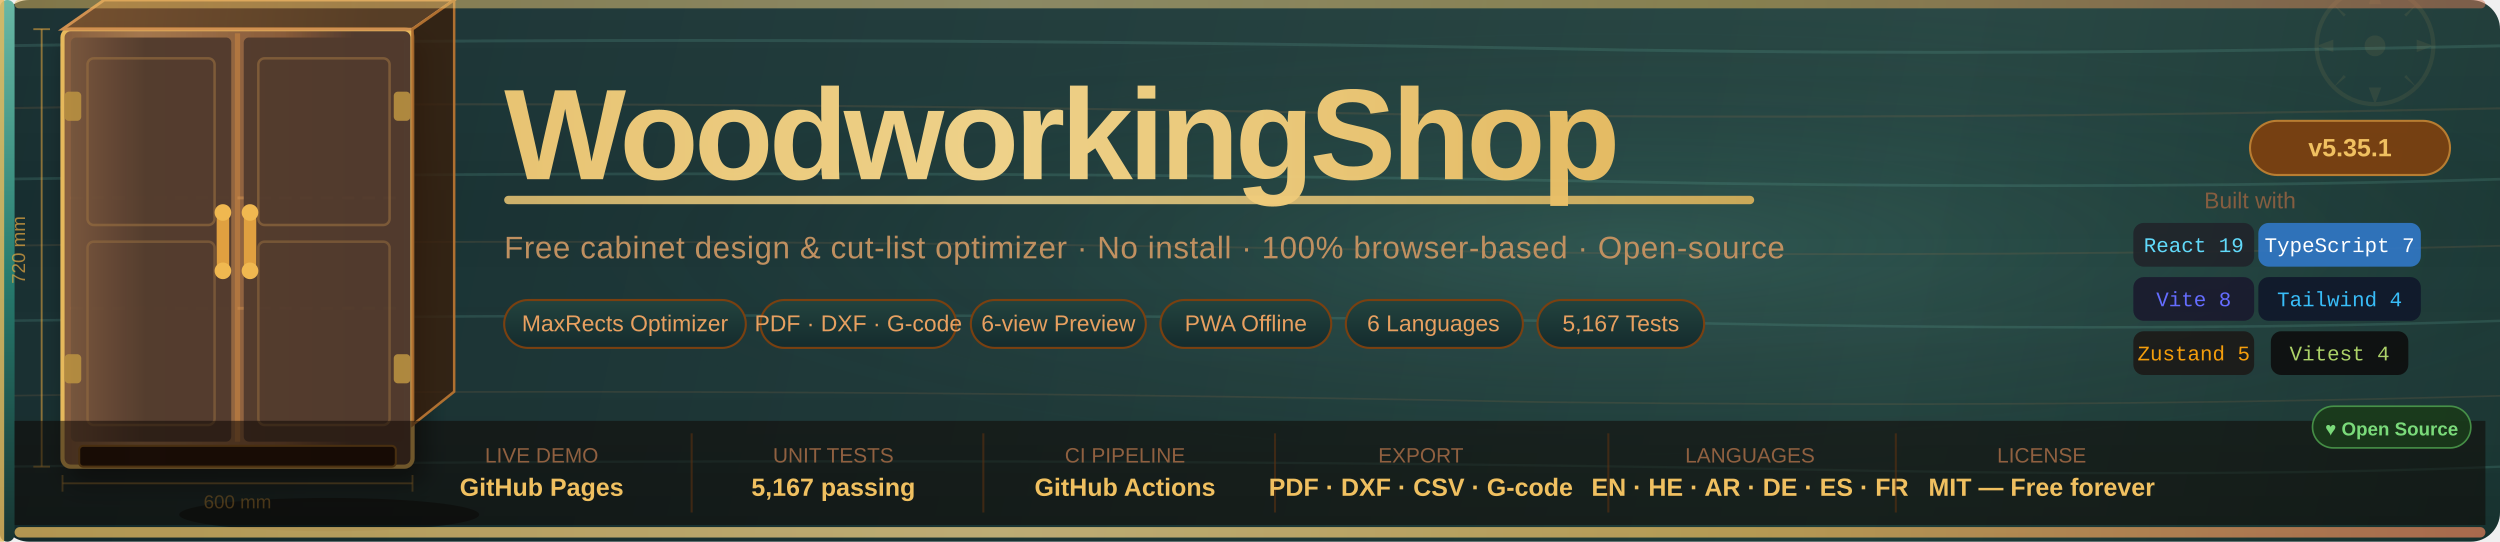
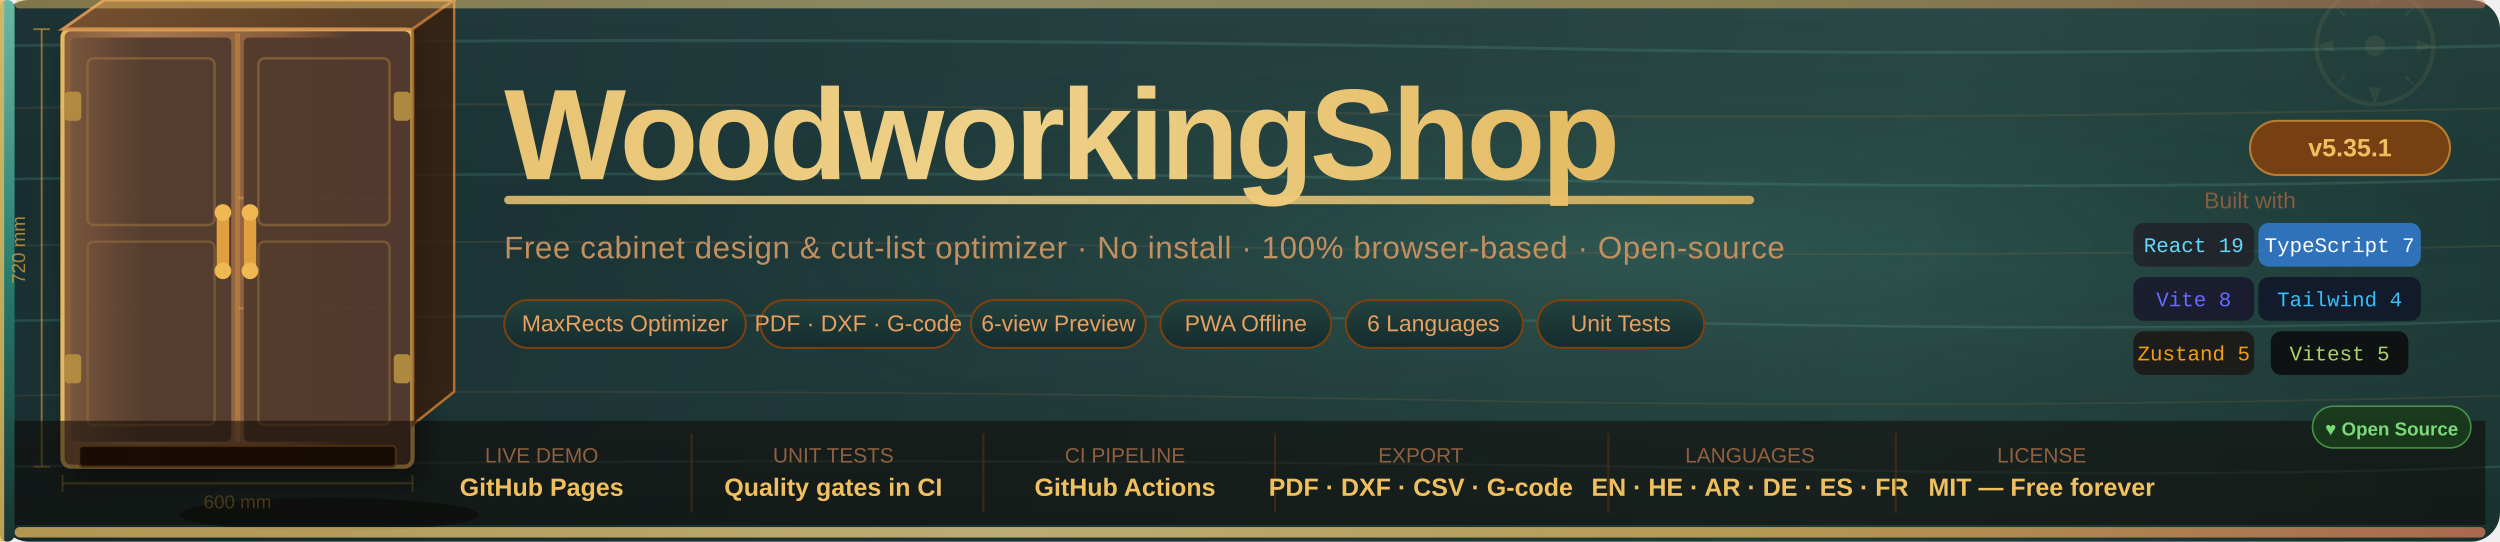
<svg xmlns="http://www.w3.org/2000/svg" viewBox="0 0 1200 260" width="1200" height="260" role="img" aria-labelledby="banner-title banner-description">
  <defs>
    <linearGradient id="bg" x1="0" y1="0" x2="1200" y2="260" gradientUnits="userSpaceOnUse">
      <stop offset="0%" stop-color="#142b2d" />
      <stop offset="35%" stop-color="#1a3535" />
      <stop offset="75%" stop-color="#21413d" />
      <stop offset="100%" stop-color="#183532" />
    </linearGradient>
    <linearGradient id="amber" x1="0" y1="0" x2="1200" y2="0" gradientUnits="userSpaceOnUse">
      <stop offset="0%" stop-color="#e6b95c" />
      <stop offset="40%" stop-color="#f2d48b" />
      <stop offset="70%" stop-color="#e6b95c" />
      <stop offset="100%" stop-color="#d77a57" />
    </linearGradient>
    <linearGradient id="acV" x1="0" y1="0" x2="0" y2="260" gradientUnits="userSpaceOnUse">
      <stop offset="0%" stop-color="#69b8a5" />
      <stop offset="50%" stop-color="#277d70" />
      <stop offset="100%" stop-color="#183532" />
    </linearGradient>
    <linearGradient id="cabFace" x1="0" y1="0" x2="170" y2="0" gradientUnits="userSpaceOnUse">
      <stop offset="0%" stop-color="#704b31" />
      <stop offset="40%" stop-color="#a4774e" />
      <stop offset="80%" stop-color="#895c3a" />
      <stop offset="100%" stop-color="#513a2d" />
    </linearGradient>
    <linearGradient id="door" x1="0" y1="0" x2="70" y2="0" gradientUnits="userSpaceOnUse">
      <stop offset="0%" stop-color="#513a2d" />
      <stop offset="45%" stop-color="#79573d" />
      <stop offset="100%" stop-color="#513a2d" />
    </linearGradient>
    <linearGradient id="isoTop" x1="0" y1="0" x2="180" y2="20" gradientUnits="userSpaceOnUse">
      <stop offset="0%" stop-color="#9a6030" />
      <stop offset="100%" stop-color="#6a4020" />
    </linearGradient>
    <radialGradient id="textGlow" cx="65%" cy="45%" r="45%" gradientUnits="objectBoundingBox">
      <stop offset="0%" stop-color="#69b8a5" stop-opacity="0.18" />
      <stop offset="100%" stop-color="#142b2d" stop-opacity="0" />
    </radialGradient>
    <linearGradient id="shine" x1="0" y1="0" x2="0" y2="1">
      <stop offset="0%" stop-color="#ffffff" stop-opacity="0.04" />
      <stop offset="40%" stop-color="#ffffff" stop-opacity="0.01" />
      <stop offset="100%" stop-color="#000000" stop-opacity="0.08" />
    </linearGradient>
    <linearGradient id="pillBg" x1="0" y1="0" x2="0" y2="1">
      <stop offset="0%" stop-color="#23433e" />
      <stop offset="100%" stop-color="#142b2d" />
    </linearGradient>
    <clipPath id="rounded">
      <rect width="1200" height="260" rx="14" />
    </clipPath>
    <filter id="cabShadow" x="-10%" y="-5%" width="130%" height="120%">
      <feDropShadow dx="4" dy="6" stdDeviation="6" flood-color="#000" flood-opacity="0.5" />
    </filter>
  </defs>
  <rect width="1200" height="260" fill="url(#bg)" rx="14" />
  <rect width="1200" height="260" fill="url(#textGlow)" rx="14" />
  <rect width="1200" height="260" fill="url(#shine)" rx="14" />
  <g clip-path="url(#rounded)" opacity="0.18">
    <path d="M0,22  Q380,16  780,24  Q980,27  1200,22" stroke="#69b8a5" stroke-width="1.4" fill="none" />
    <path d="M0,52  Q280,47  680,55  Q920,58  1200,52" stroke="#9b7048" stroke-width="1.0" fill="none" />
    <path d="M0,86  Q420,80  820,88  Q1040,91  1200,86" stroke="#69b8a5" stroke-width="1.3" fill="none" />
    <path d="M0,118 Q320,113 720,121 Q970,124 1200,118" stroke="#9b7048" stroke-width="0.9" fill="none" />
    <path d="M0,154 Q460,148 860,156 Q1060,159 1200,154" stroke="#69b8a5" stroke-width="1.2" fill="none" />
    <path d="M0,190 Q340,185 740,193 Q990,196 1200,190" stroke="#9b7048" stroke-width="0.8" fill="none" />
    <path d="M0,224 Q500,218 900,226 Q1080,229 1200,224" stroke="#69b8a5" stroke-width="1.1" fill="none" />
  </g>
  <rect x="0" y="0" width="7" height="260" fill="url(#acV)" rx="3.5" />
  <rect x="0" y="0" width="2" height="260" fill="#e6b95c" opacity="0.8" />
  <ellipse cx="158" cy="247" rx="72" ry="8" fill="#000" opacity="0.45" />
  <rect x="30" y="14" width="168" height="210" rx="4" fill="url(#cabFace)" stroke="#e6b95c" stroke-width="2" filter="url(#cabShadow)" />
  <polygon points="30,14 198,14 218,0 50,0" fill="url(#isoTop)" fill-opacity="0.75" stroke="#d09050" stroke-width="1.4" />
  <polygon points="198,14 218,0 218,188 198,204" fill="#3a1e0a" fill-opacity="0.75" stroke="#b07030" stroke-width="1.2" />
  <rect x="38" y="214" width="152" height="10" rx="2" fill="#1e0e04" stroke="#906020" stroke-width="1" opacity="0.95" />
  <line x1="114" y1="16" x2="114" y2="212" stroke="#c08040" stroke-width="2.5" opacity="0.65" />
  <line x1="34" y1="95" x2="194" y2="95" stroke="#d09050" stroke-width="1.4" stroke-dasharray="6,4" opacity="0.55" />
  <line x1="34" y1="148" x2="194" y2="148" stroke="#d09050" stroke-width="1.4" stroke-dasharray="6,4" opacity="0.45" />
  <rect x="34" y="18" width="77" height="194" rx="2.5" fill="url(#door)" opacity="0.96" />
  <rect x="42" y="28" width="61" height="80" rx="3" fill="none" stroke="#9a7040" stroke-width="1.2" opacity="0.6" />
  <rect x="42" y="116" width="61" height="88" rx="3" fill="none" stroke="#9a7040" stroke-width="1.2" opacity="0.5" />
  <rect x="104" y="102" width="6" height="28" rx="3" fill="#e0a040" />
  <circle cx="107" cy="102" r="4" fill="#f0b850" />
  <circle cx="107" cy="130" r="4" fill="#f0b850" />
  <rect x="117" y="18" width="77" height="194" rx="2.5" fill="url(#door)" opacity="0.96" />
  <rect x="124" y="28" width="63" height="80" rx="3" fill="none" stroke="#9a7040" stroke-width="1.2" opacity="0.6" />
  <rect x="124" y="116" width="63" height="88" rx="3" fill="none" stroke="#9a7040" stroke-width="1.2" opacity="0.5" />
  <rect x="117" y="102" width="6" height="28" rx="3" fill="#e0a040" />
  <circle cx="120" cy="102" r="4" fill="#f0b850" />
  <circle cx="120" cy="130" r="4" fill="#f0b850" />
  <rect x="31" y="44" width="8" height="14" rx="2" fill="#b89040" opacity="0.9" />
  <rect x="31" y="170" width="8" height="14" rx="2" fill="#b89040" opacity="0.9" />
  <rect x="189" y="44" width="8" height="14" rx="2" fill="#b89040" opacity="0.9" />
  <rect x="189" y="170" width="8" height="14" rx="2" fill="#b89040" opacity="0.9" />
  <line x1="20" y1="14" x2="20" y2="224" stroke="#e8a840" stroke-width="0.9" opacity="0.55" />
  <line x1="16" y1="14" x2="24" y2="14" stroke="#e8a840" stroke-width="0.9" opacity="0.55" />
  <line x1="16" y1="224" x2="24" y2="224" stroke="#e8a840" stroke-width="0.9" opacity="0.55" />
  <text x="12" y="120" font-family="'Segoe UI',monospace,Arial" font-size="9" fill="#e8a840" opacity="0.7" transform="rotate(-90,12,120)" text-anchor="middle">720 mm</text>
  <line x1="30" y1="232" x2="198" y2="232" stroke="#e8a840" stroke-width="0.9" opacity="0.45" />
  <line x1="30" y1="228" x2="30" y2="236" stroke="#e8a840" stroke-width="0.9" opacity="0.45" />
  <line x1="198" y1="228" x2="198" y2="236" stroke="#e8a840" stroke-width="0.9" opacity="0.45" />
  <text x="114" y="244" font-family="'Segoe UI',monospace,Arial" font-size="9" fill="#e8a840" opacity="0.6" text-anchor="middle">600 mm</text>
  <text x="242" y="86" font-family="'Segoe UI','Helvetica Neue',Arial,sans-serif" font-size="62" font-weight="800" fill="url(#amber)" letter-spacing="-2" opacity="0.98">WoodworkingShop</text>
  <rect x="242" y="94" width="600" height="4" fill="url(#amber)" rx="2" opacity="0.85" />
  <rect x="1080" y="58" width="96" height="26" rx="13" fill="#7a4010" stroke="#c08030" stroke-width="1" opacity="0.95" />
  <text x="1128" y="75" font-family="'Segoe UI',Arial,sans-serif" font-size="12" font-weight="700" fill="#f0c060" text-anchor="middle">v5.35.1</text>
  <text x="242" y="124" font-family="'Segoe UI','Helvetica Neue',Arial,sans-serif" font-size="15" fill="#c09060" letter-spacing="0.3">
    Free cabinet design &amp; cut-list optimizer  ·  No install  ·  100% browser-based  ·  Open-source
  </text>
  <rect x="242" y="144" width="116" height="23" rx="11.5" fill="url(#pillBg)" stroke="#7a4010" stroke-width="1" />
  <text x="300" y="159" font-family="'Segoe UI',Arial,sans-serif" font-size="11" fill="#e8a060" text-anchor="middle">MaxRects Optimizer</text>
  <rect x="365" y="144" width="94" height="23" rx="11.5" fill="url(#pillBg)" stroke="#7a4010" stroke-width="1" />
  <text x="412" y="159" font-family="'Segoe UI',Arial,sans-serif" font-size="11" fill="#e8a060" text-anchor="middle">PDF · DXF · G-code</text>
  <rect x="466" y="144" width="84" height="23" rx="11.5" fill="url(#pillBg)" stroke="#7a4010" stroke-width="1" />
  <text x="508" y="159" font-family="'Segoe UI',Arial,sans-serif" font-size="11" fill="#e8a060" text-anchor="middle">6-view Preview</text>
  <rect x="557" y="144" width="82" height="23" rx="11.5" fill="url(#pillBg)" stroke="#7a4010" stroke-width="1" />
  <text x="598" y="159" font-family="'Segoe UI',Arial,sans-serif" font-size="11" fill="#e8a060" text-anchor="middle">PWA Offline</text>
  <rect x="646" y="144" width="85" height="23" rx="11.5" fill="url(#pillBg)" stroke="#7a4010" stroke-width="1" />
  <text x="688" y="159" font-family="'Segoe UI',Arial,sans-serif" font-size="11" fill="#e8a060" text-anchor="middle">6 Languages</text>
  <rect x="738" y="144" width="80" height="23" rx="11.5" fill="url(#pillBg)" stroke="#7a4010" stroke-width="1" />
-   <text x="778" y="159" font-family="'Segoe UI',Arial,sans-serif" font-size="11" fill="#e8a060" text-anchor="middle">5,167 Tests</text>
+   <text x="778" y="159" font-family="'Segoe UI',Arial,sans-serif" font-size="11" fill="#e8a060" text-anchor="middle">Unit Tests</text>
  <text x="1080" y="100" font-family="'Segoe UI',Arial,sans-serif" font-size="11" fill="#906040" text-anchor="middle" opacity="0.9">Built with</text>
  <rect x="1024" y="107" width="58" height="21" rx="5" fill="#20232a" opacity="0.9" />
  <text x="1053" y="121" font-family="monospace,'Courier New'" font-size="10" fill="#61dafb" text-anchor="middle">React 19</text>
  <rect x="1084" y="107" width="78" height="21" rx="5" fill="#3178c6" opacity="0.9" />
  <text x="1123" y="121" font-family="monospace,'Courier New'" font-size="10" fill="#fff" text-anchor="middle">TypeScript 7</text>
  <rect x="1024" y="133" width="58" height="21" rx="5" fill="#1a1a2e" opacity="0.9" />
  <text x="1053" y="147" font-family="monospace,'Courier New'" font-size="10" fill="#646cff" text-anchor="middle">Vite 8</text>
  <rect x="1084" y="133" width="78" height="21" rx="5" fill="#0f172a" opacity="0.9" />
  <text x="1123" y="147" font-family="monospace,'Courier New'" font-size="10" fill="#38bdf8" text-anchor="middle">Tailwind 4</text>
  <rect x="1024" y="159" width="58" height="21" rx="5" fill="#1c1917" opacity="0.9" />
  <text x="1053" y="173" font-family="monospace,'Courier New'" font-size="10" fill="#f59e0b" text-anchor="middle">Zustand 5</text>
  <rect x="1090" y="159" width="66" height="21" rx="5" fill="#0d0d0d" opacity="0.9" />
-   <text x="1123" y="173" font-family="monospace,'Courier New'" font-size="10" fill="#acd268" text-anchor="middle">Vitest 4</text>
+   <text x="1123" y="173" font-family="monospace,'Courier New'" font-size="10" fill="#acd268" text-anchor="middle">Vitest 5</text>
  <rect x="7" y="202" width="1186" height="50" rx="0" fill="#0e0804" opacity="0.55" />
  <text x="260" y="222" font-family="'Segoe UI',Arial,sans-serif" font-size="10" fill="#906040" text-anchor="middle">LIVE DEMO</text>
  <text x="260" y="238" font-family="'Segoe UI',Arial,sans-serif" font-size="12" font-weight="600" fill="#f0c060" text-anchor="middle">GitHub Pages</text>
  <line x1="332" y1="208" x2="332" y2="246" stroke="#5a3010" stroke-width="1" opacity="0.6" />
  <text x="400" y="222" font-family="'Segoe UI',Arial,sans-serif" font-size="10" fill="#906040" text-anchor="middle">UNIT TESTS</text>
-   <text x="400" y="238" font-family="'Segoe UI',Arial,sans-serif" font-size="12" font-weight="600" fill="#f0c060" text-anchor="middle">5,167 passing</text>
+   <text x="400" y="238" font-family="'Segoe UI',Arial,sans-serif" font-size="12" font-weight="600" fill="#f0c060" text-anchor="middle">Quality gates in CI</text>
  <line x1="472" y1="208" x2="472" y2="246" stroke="#5a3010" stroke-width="1" opacity="0.6" />
  <text x="540" y="222" font-family="'Segoe UI',Arial,sans-serif" font-size="10" fill="#906040" text-anchor="middle">CI PIPELINE</text>
  <text x="540" y="238" font-family="'Segoe UI',Arial,sans-serif" font-size="12" font-weight="600" fill="#f0c060" text-anchor="middle">GitHub Actions</text>
  <line x1="612" y1="208" x2="612" y2="246" stroke="#5a3010" stroke-width="1" opacity="0.6" />
  <text x="682" y="222" font-family="'Segoe UI',Arial,sans-serif" font-size="10" fill="#906040" text-anchor="middle">EXPORT</text>
  <text x="682" y="238" font-family="'Segoe UI',Arial,sans-serif" font-size="12" font-weight="600" fill="#f0c060" text-anchor="middle">PDF · DXF · CSV · G-code</text>
  <line x1="772" y1="208" x2="772" y2="246" stroke="#5a3010" stroke-width="1" opacity="0.6" />
  <text x="840" y="222" font-family="'Segoe UI',Arial,sans-serif" font-size="10" fill="#906040" text-anchor="middle">LANGUAGES</text>
  <text x="840" y="238" font-family="'Segoe UI',Arial,sans-serif" font-size="12" font-weight="600" fill="#f0c060" text-anchor="middle">EN · HE · AR · DE · ES · FR</text>
  <line x1="910" y1="208" x2="910" y2="246" stroke="#5a3010" stroke-width="1" opacity="0.6" />
  <text x="980" y="222" font-family="'Segoe UI',Arial,sans-serif" font-size="10" fill="#906040" text-anchor="middle">LICENSE</text>
  <text x="980" y="238" font-family="'Segoe UI',Arial,sans-serif" font-size="12" font-weight="600" fill="#f0c060" text-anchor="middle">MIT — Free forever</text>
  <g transform="translate(1140, 22)" opacity="0.08">
    <circle cx="0" cy="0" r="28" fill="none" stroke="#f0c060" stroke-width="2" />
    <circle cx="0" cy="0" r="5" fill="#f0c060" />
    <path d="M0,-28 L3,-20 L-3,-20 Z" fill="#f0c060" />
    <path d="M0,28 L3,20 L-3,20 Z" fill="#f0c060" />
    <path d="M28,0 L20,3 L20,-3 Z" fill="#f0c060" />
    <path d="M-28,0 L-20,3 L-20,-3 Z" fill="#f0c060" />
    <path d="M20,-20 L15,-14 L14,-15 Z" fill="#f0c060" />
    <path d="M-20,20 L-15,14 L-14,15 Z" fill="#f0c060" />
    <path d="M20,20 L14,15 L15,14 Z" fill="#f0c060" />
    <path d="M-20,-20 L-14,-15 L-15,-14 Z" fill="#f0c060" />
  </g>
  <g transform="translate(1110, 195)">
    <rect x="0" y="0" width="76" height="20" rx="10" fill="#1a3a1a" stroke="#4a9a4a" stroke-width="0.8" opacity="0.9" />
    <text x="38" y="14" font-family="'Segoe UI',Arial,sans-serif" font-size="9" font-weight="600" fill="#7ada7a" text-anchor="middle">♥ Open Source</text>
  </g>
  <rect x="7" y="0" width="1186" height="4" fill="url(#amber)" rx="2" opacity="0.5" />
  <rect x="7" y="253" width="1186" height="5" fill="url(#amber)" rx="2.5" opacity="0.75" />
</svg>
